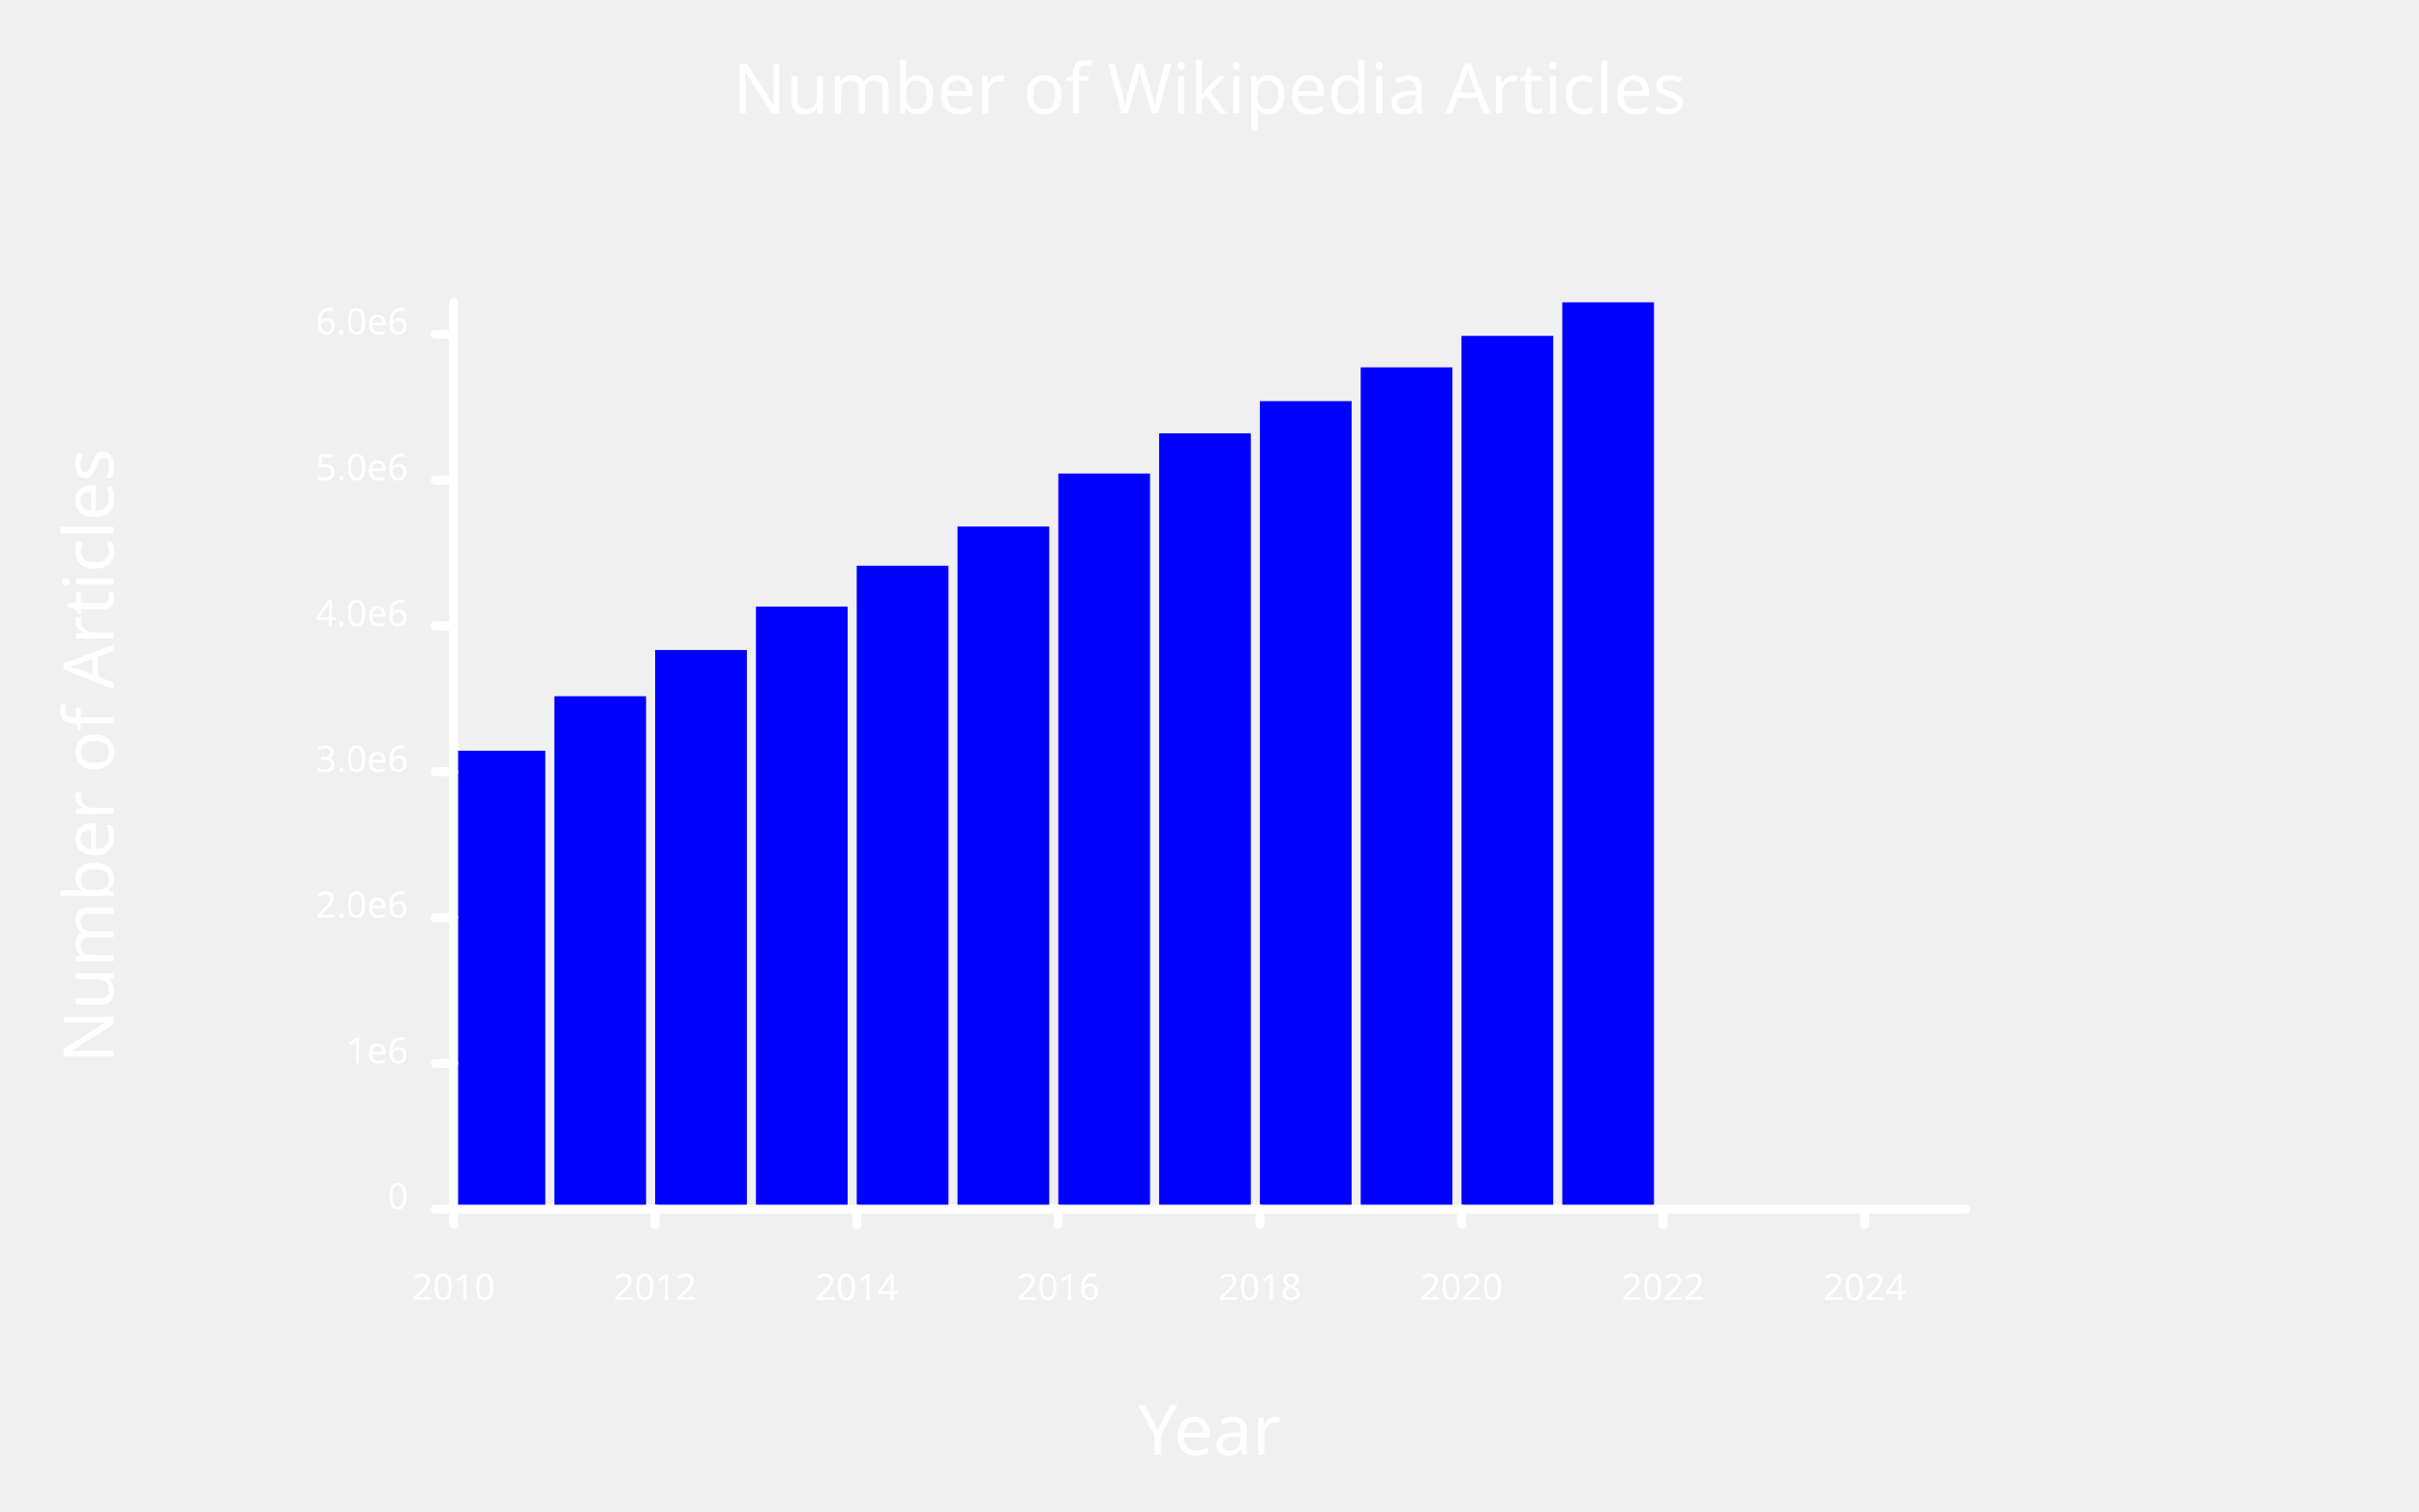
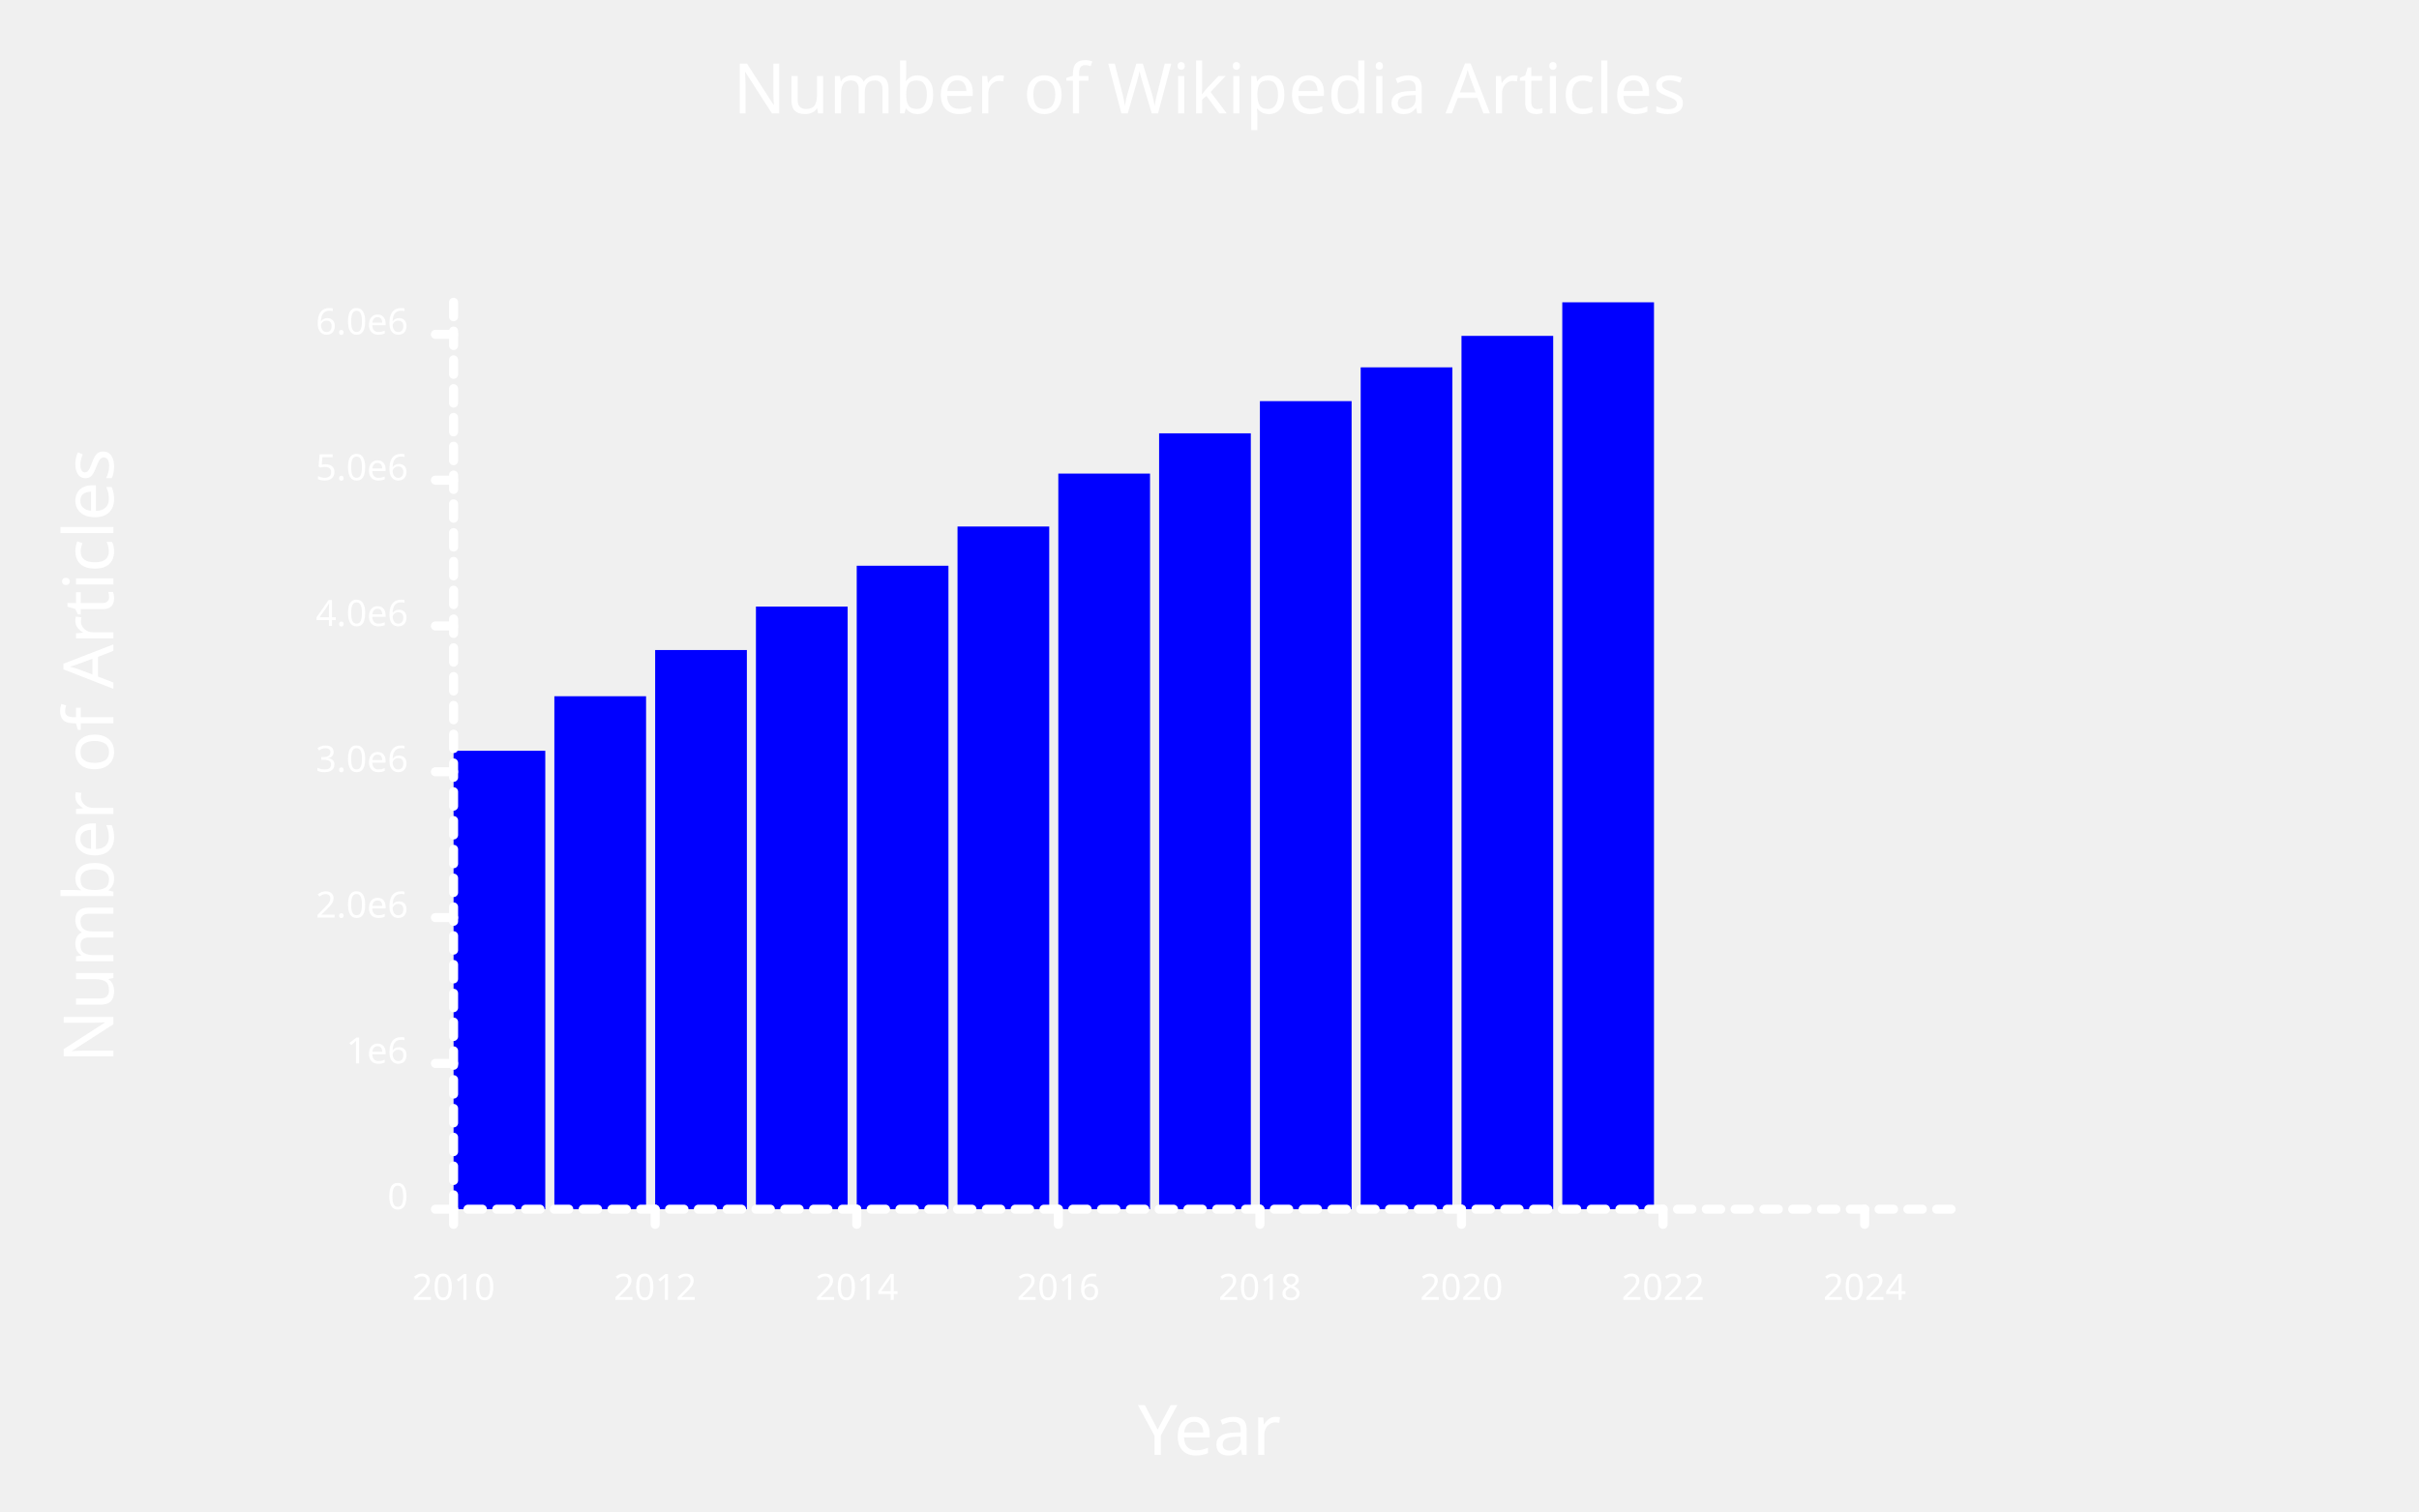
<svg xmlns="http://www.w3.org/2000/svg" width="800" class="poloto_background poloto" height="500" viewBox="0 0 800 500">
  <style>.poloto{stroke-linecap:round;stroke-linejoin:round;font-family:sans-serif;stroke-width:2;}.scatter{stroke-width:7}.poloto_text{fill:white;}.poloto_axis_lines{stroke:white;stroke-width:3;fill:none;stroke-dasharray:none}.poloto_background{background-color:#262626;}.poloto0stroke{stroke:blue;}.poloto1stroke{stroke:red;}.poloto2stroke{stroke:green;}.poloto3stroke{stroke:gold;}.poloto4stroke{stroke:aqua;}.poloto5stroke{stroke:lime;}.poloto6stroke{stroke:orange;}.poloto7stroke{stroke:chocolate;}.poloto0fill{fill:blue;}.poloto1fill{fill:red;}.poloto2fill{fill:green;}.poloto3fill{fill:gold;}.poloto4fill{fill:aqua;}.poloto5fill{fill:lime;}.poloto6fill{fill:orange;}.poloto7fill{fill:chocolate;}</style>
  <text class="poloto_text" alignment-baseline="middle" text-anchor="start" font-size="large" x="675" y="100" />
  <g class="poloto0fill">
    <rect x="150" y="248.353" width="30.333" height="151.647" />
    <rect x="183.333" y="230.313" width="30.333" height="169.687" />
    <rect x="216.667" y="215.023" width="30.333" height="184.977" />
    <rect x="250" y="200.65" width="30.333" height="199.35" />
    <rect x="283.333" y="187.144" width="30.333" height="212.856" />
    <rect x="316.667" y="174.169" width="30.333" height="225.831" />
    <rect x="350" y="156.66" width="30.333" height="243.34" />
    <rect x="383.333" y="143.338" width="30.333" height="256.662" />
    <rect x="416.667" y="132.693" width="30.333" height="267.307" />
    <rect x="450" y="121.517" width="30.333" height="278.483" />
    <rect x="483.333" y="111.108" width="30.333" height="288.892" />
    <rect x="516.667" y="100" width="30.333" height="300" />
  </g>
  <text class="poloto_text" alignment-baseline="start" text-anchor="middle" font-size="x-large" x="400" y="37.5">Number of Wikipedia Articles</text>
  <text class="poloto_text" alignment-baseline="start" text-anchor="middle" font-size="x-large" x="400" y="481.25">Year</text>
  <text class="poloto_text" alignment-baseline="start" text-anchor="middle" font-size="x-large" transform="rotate(-90,37.5,250)" x="37.5" y="250">Number of Articles</text>
-   <path stroke="black" fill="none" class="poloto_axis_lines" d=" M 150 100 L 150 400 L 650 400" />
+   <path stroke="black" fill="none" class="poloto_axis_lines" style="stroke-dasharray:4.762 4.762;" d=" M 150 100 L 150 400 L 650 400" />
  <line class="poloto_axis_lines" stroke="black" x1="150" x2="150" y1="400" y2="405" />
  <text class="poloto_text" alignment-baseline="start" text-anchor="middle" x="150" y="430"> 2010</text>
  <line class="poloto_axis_lines" stroke="black" x1="216.667" x2="216.667" y1="400" y2="405" />
  <text class="poloto_text" alignment-baseline="start" text-anchor="middle" x="216.667" y="430"> 2012</text>
  <line class="poloto_axis_lines" stroke="black" x1="283.333" x2="283.333" y1="400" y2="405" />
  <text class="poloto_text" alignment-baseline="start" text-anchor="middle" x="283.333" y="430"> 2014</text>
  <line class="poloto_axis_lines" stroke="black" x1="350" x2="350" y1="400" y2="405" />
  <text class="poloto_text" alignment-baseline="start" text-anchor="middle" x="350" y="430"> 2016</text>
  <line class="poloto_axis_lines" stroke="black" x1="416.667" x2="416.667" y1="400" y2="405" />
  <text class="poloto_text" alignment-baseline="start" text-anchor="middle" x="416.667" y="430"> 2018</text>
  <line class="poloto_axis_lines" stroke="black" x1="483.333" x2="483.333" y1="400" y2="405" />
  <text class="poloto_text" alignment-baseline="start" text-anchor="middle" x="483.333" y="430"> 2020</text>
  <line class="poloto_axis_lines" stroke="black" x1="550" x2="550" y1="400" y2="405" />
  <text class="poloto_text" alignment-baseline="start" text-anchor="middle" x="550" y="430"> 2022</text>
  <line class="poloto_axis_lines" stroke="black" x1="616.667" x2="616.667" y1="400" y2="405" />
  <text class="poloto_text" alignment-baseline="start" text-anchor="middle" x="616.667" y="430"> 2024</text>
  <line class="poloto_axis_lines" stroke="black" x1="150" x2="144" y1="400" y2="400" />
  <text class="poloto_text" alignment-baseline="middle" text-anchor="end" x="135" y="400"> 0</text>
  <line class="poloto_axis_lines" stroke="black" x1="150" x2="144" y1="351.766" y2="351.766" />
  <text class="poloto_text" alignment-baseline="middle" text-anchor="end" x="135" y="351.766"> 1e6</text>
  <line class="poloto_axis_lines" stroke="black" x1="150" x2="144" y1="303.532" y2="303.532" />
  <text class="poloto_text" alignment-baseline="middle" text-anchor="end" x="135" y="303.532"> 2.0e6</text>
  <line class="poloto_axis_lines" stroke="black" x1="150" x2="144" y1="255.298" y2="255.298" />
  <text class="poloto_text" alignment-baseline="middle" text-anchor="end" x="135" y="255.298"> 3.0e6</text>
  <line class="poloto_axis_lines" stroke="black" x1="150" x2="144" y1="207.065" y2="207.065" />
  <text class="poloto_text" alignment-baseline="middle" text-anchor="end" x="135" y="207.065"> 4.0e6</text>
  <line class="poloto_axis_lines" stroke="black" x1="150" x2="144" y1="158.831" y2="158.831" />
  <text class="poloto_text" alignment-baseline="middle" text-anchor="end" x="135" y="158.831"> 5.0e6</text>
  <line class="poloto_axis_lines" stroke="black" x1="150" x2="144" y1="110.597" y2="110.597" />
  <text class="poloto_text" alignment-baseline="middle" text-anchor="end" x="135" y="110.597"> 6.0e6</text>
</svg>
